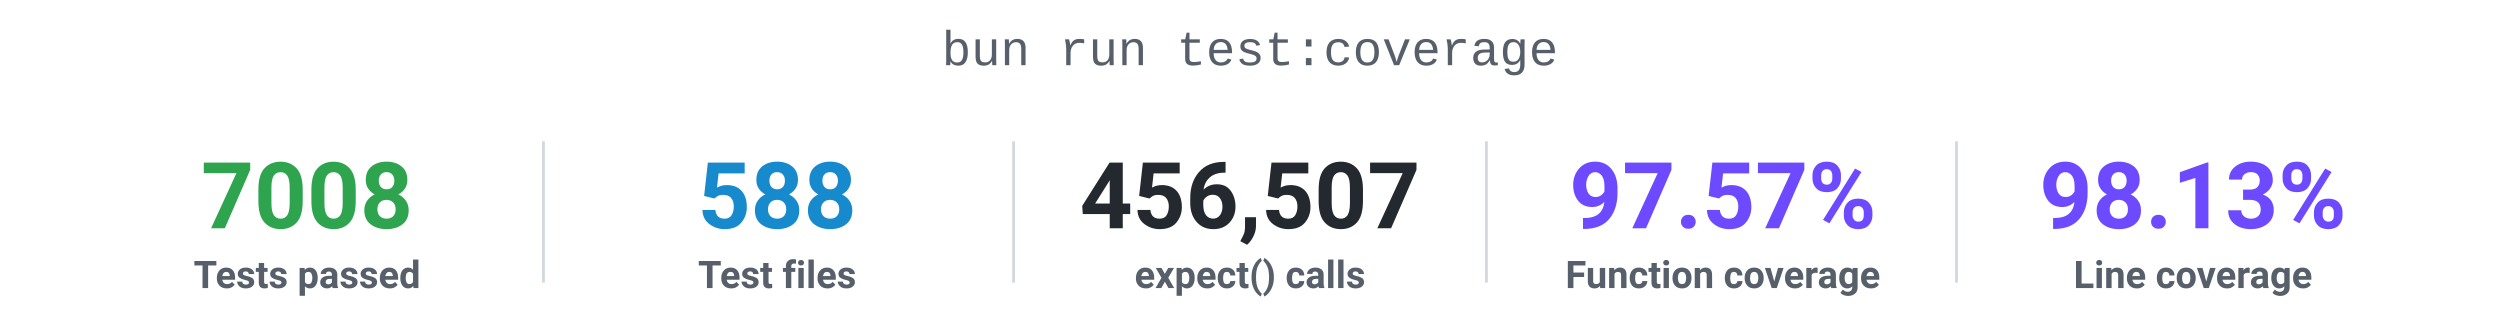
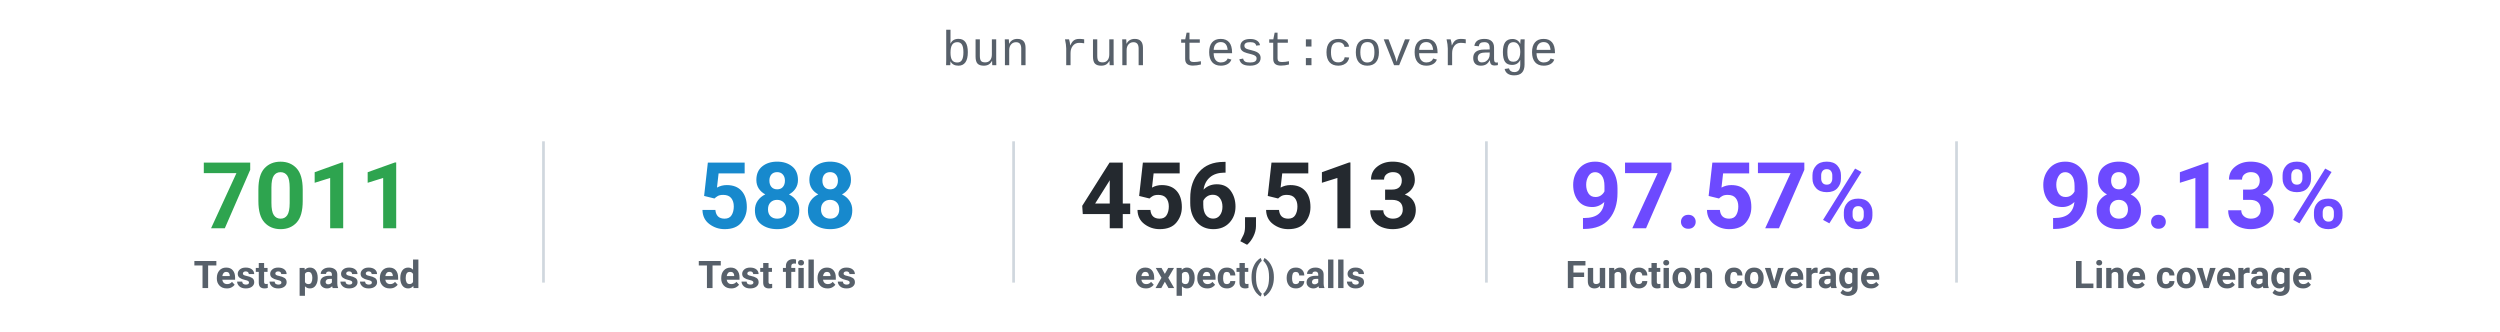
- <svg xmlns="http://www.w3.org/2000/svg" viewBox="0 0 920 122" width="920" height="122" role="img" aria-label="bun run test:coverage — 7008 tests passed, 588 test files, 456,507 expect() calls, 97.57% function coverage, 98.13% line coverage">
+ <svg xmlns="http://www.w3.org/2000/svg" viewBox="0 0 920 122" width="920" height="122" role="img" aria-label="bun run test:coverage — 7011 tests passed, 588 test files, 456,513 expect() calls, 97.57% function coverage, 98.13% line coverage">
  <style>
    .cmd { font-family: ui-monospace, SFMono-Regular, 'SF Mono', Menlo, Consolas, 'Liberation Mono', monospace; font-weight: 500; font-size: 18px; }
    .val { font-family: system-ui, -apple-system, BlinkMacSystemFont, 'Segoe UI', Roboto, sans-serif; font-weight: 700; font-size: 34px; }
    .lbl { font-family: system-ui, -apple-system, BlinkMacSystemFont, 'Segoe UI', Roboto, sans-serif; font-weight: 600; font-size: 14px; }
  </style>
  <text x="460" y="24" text-anchor="middle" class="cmd" fill="#57606a">bun run test:coverage</text>
  <line x1="200" y1="52" x2="200" y2="104" stroke="#d0d7de" stroke-width="1" />
  <line x1="373" y1="52" x2="373" y2="104" stroke="#d0d7de" stroke-width="1" />
  <line x1="547" y1="52" x2="547" y2="104" stroke="#d0d7de" stroke-width="1" />
  <line x1="720" y1="52" x2="720" y2="104" stroke="#d0d7de" stroke-width="1" />
-   <text x="113" y="84" text-anchor="middle" class="val" fill="#2ea44f">7008</text>
+   <text x="113" y="84" text-anchor="middle" class="val" fill="#2ea44f">7011</text>
  <text x="113" y="106" text-anchor="middle" class="lbl" fill="#57606a">Tests passed</text>
  <text x="286" y="84" text-anchor="middle" class="val" fill="#1789cd">588</text>
  <text x="286" y="106" text-anchor="middle" class="lbl" fill="#57606a">Test files</text>
-   <text x="460" y="84" text-anchor="middle" class="val" fill="#24292f">456,507</text>
+   <text x="460" y="84" text-anchor="middle" class="val" fill="#24292f">456,513</text>
  <text x="460" y="106" text-anchor="middle" class="lbl" fill="#57606a">expect() calls</text>
  <text x="634" y="84" text-anchor="middle" class="val" fill="#6d4aff">97.57%</text>
  <text x="634" y="106" text-anchor="middle" class="lbl" fill="#57606a">Function coverage</text>
  <text x="807" y="84" text-anchor="middle" class="val" fill="#6d4aff">98.13%</text>
  <text x="807" y="106" text-anchor="middle" class="lbl" fill="#57606a">Line coverage</text>
</svg>
